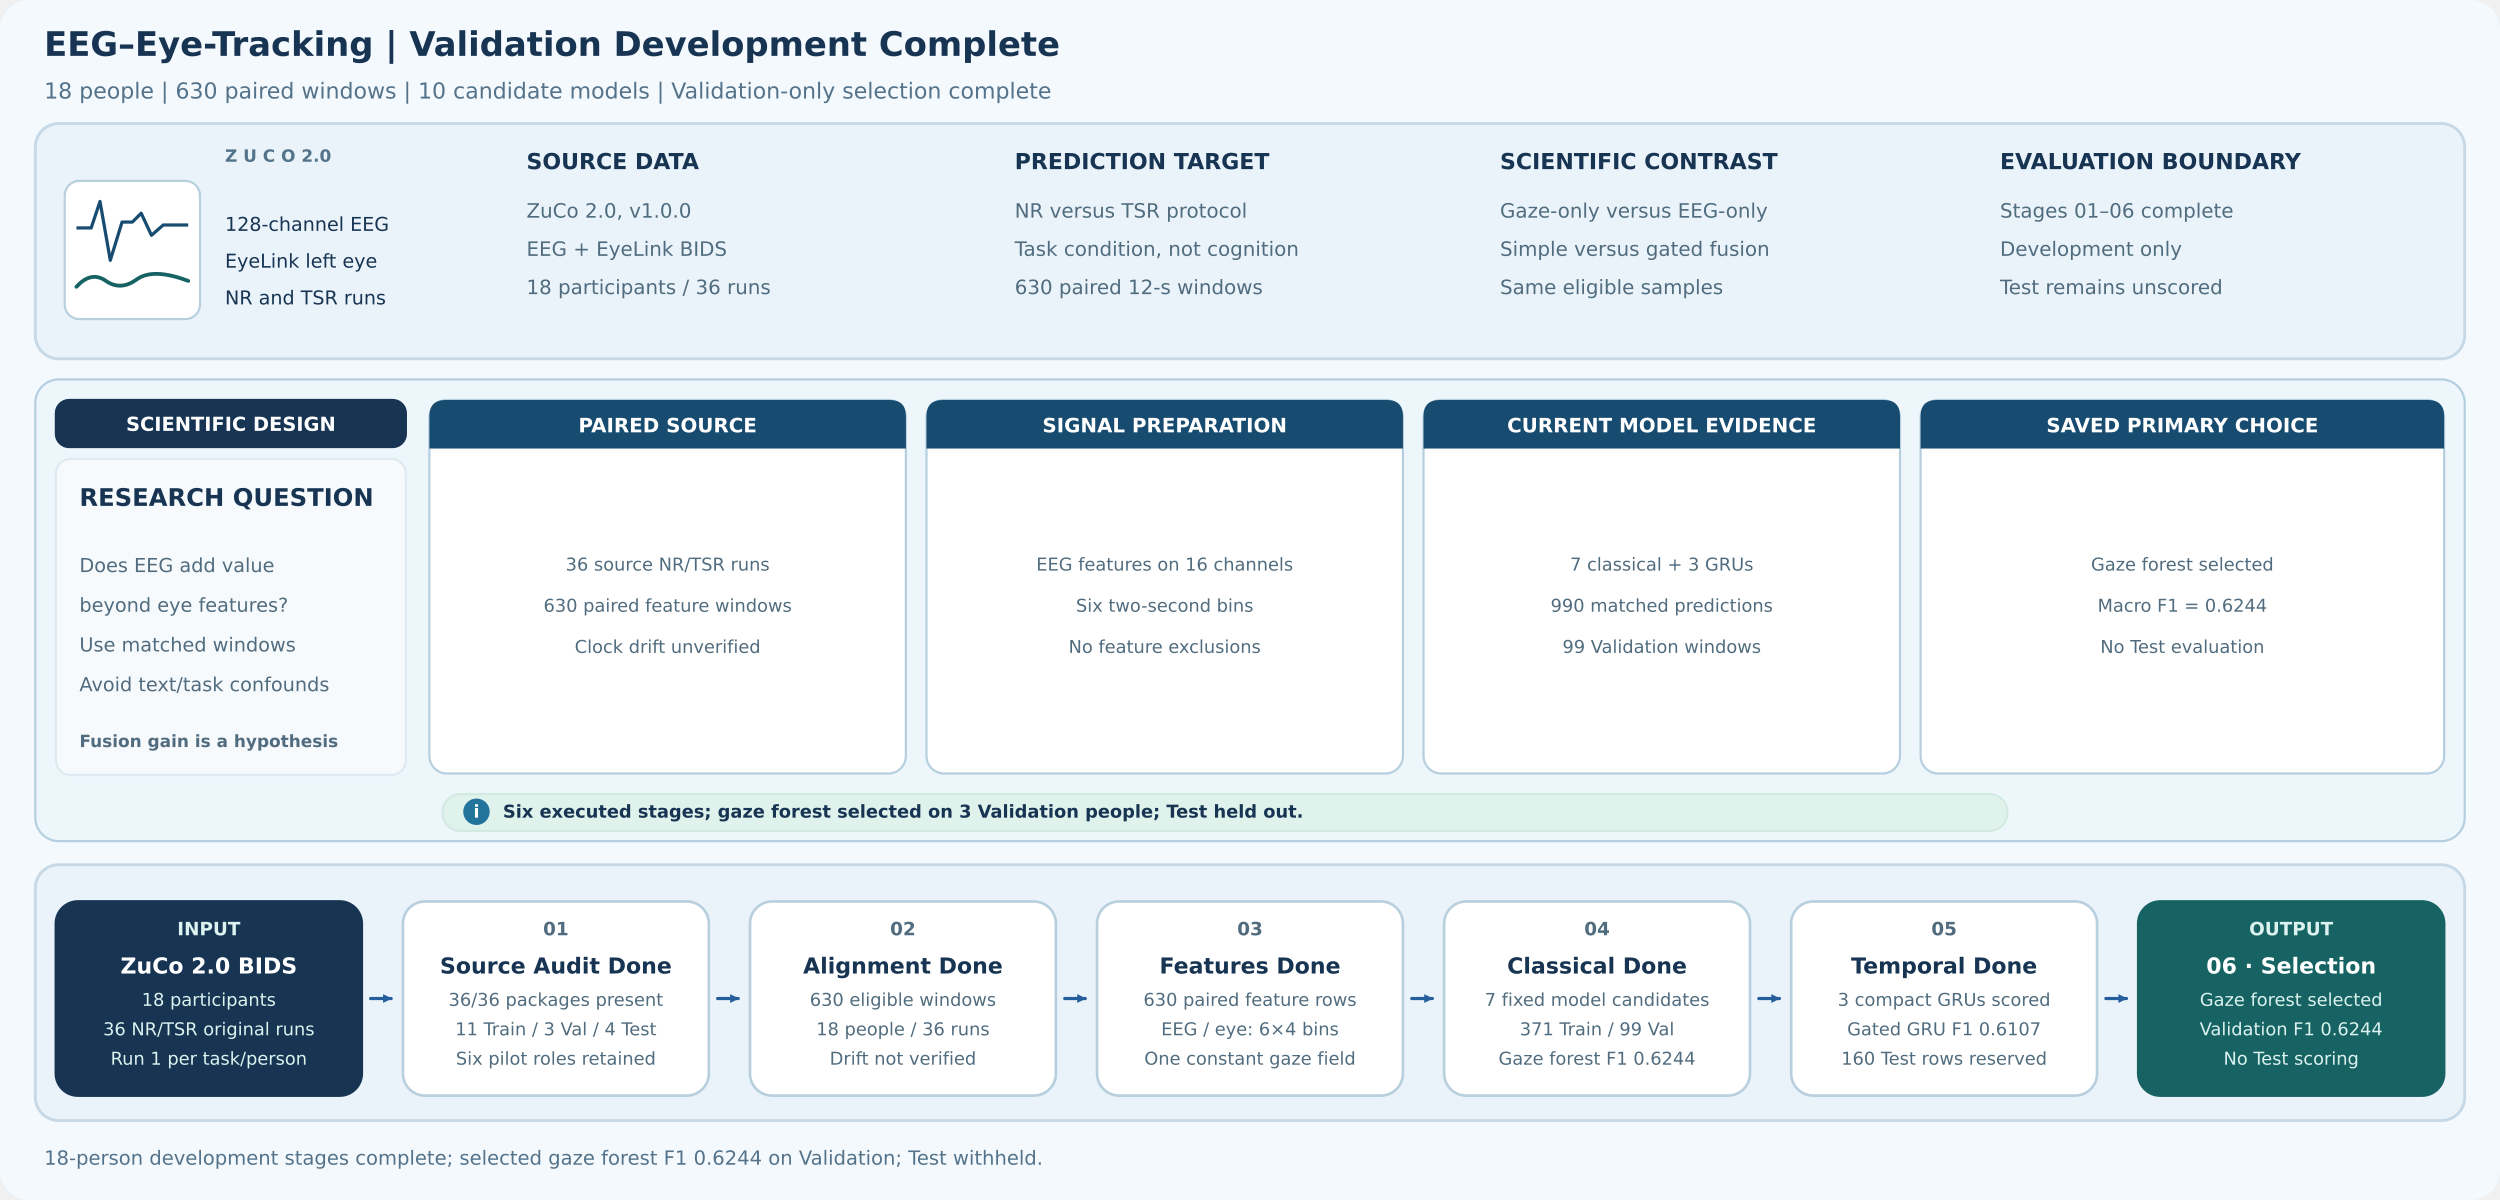
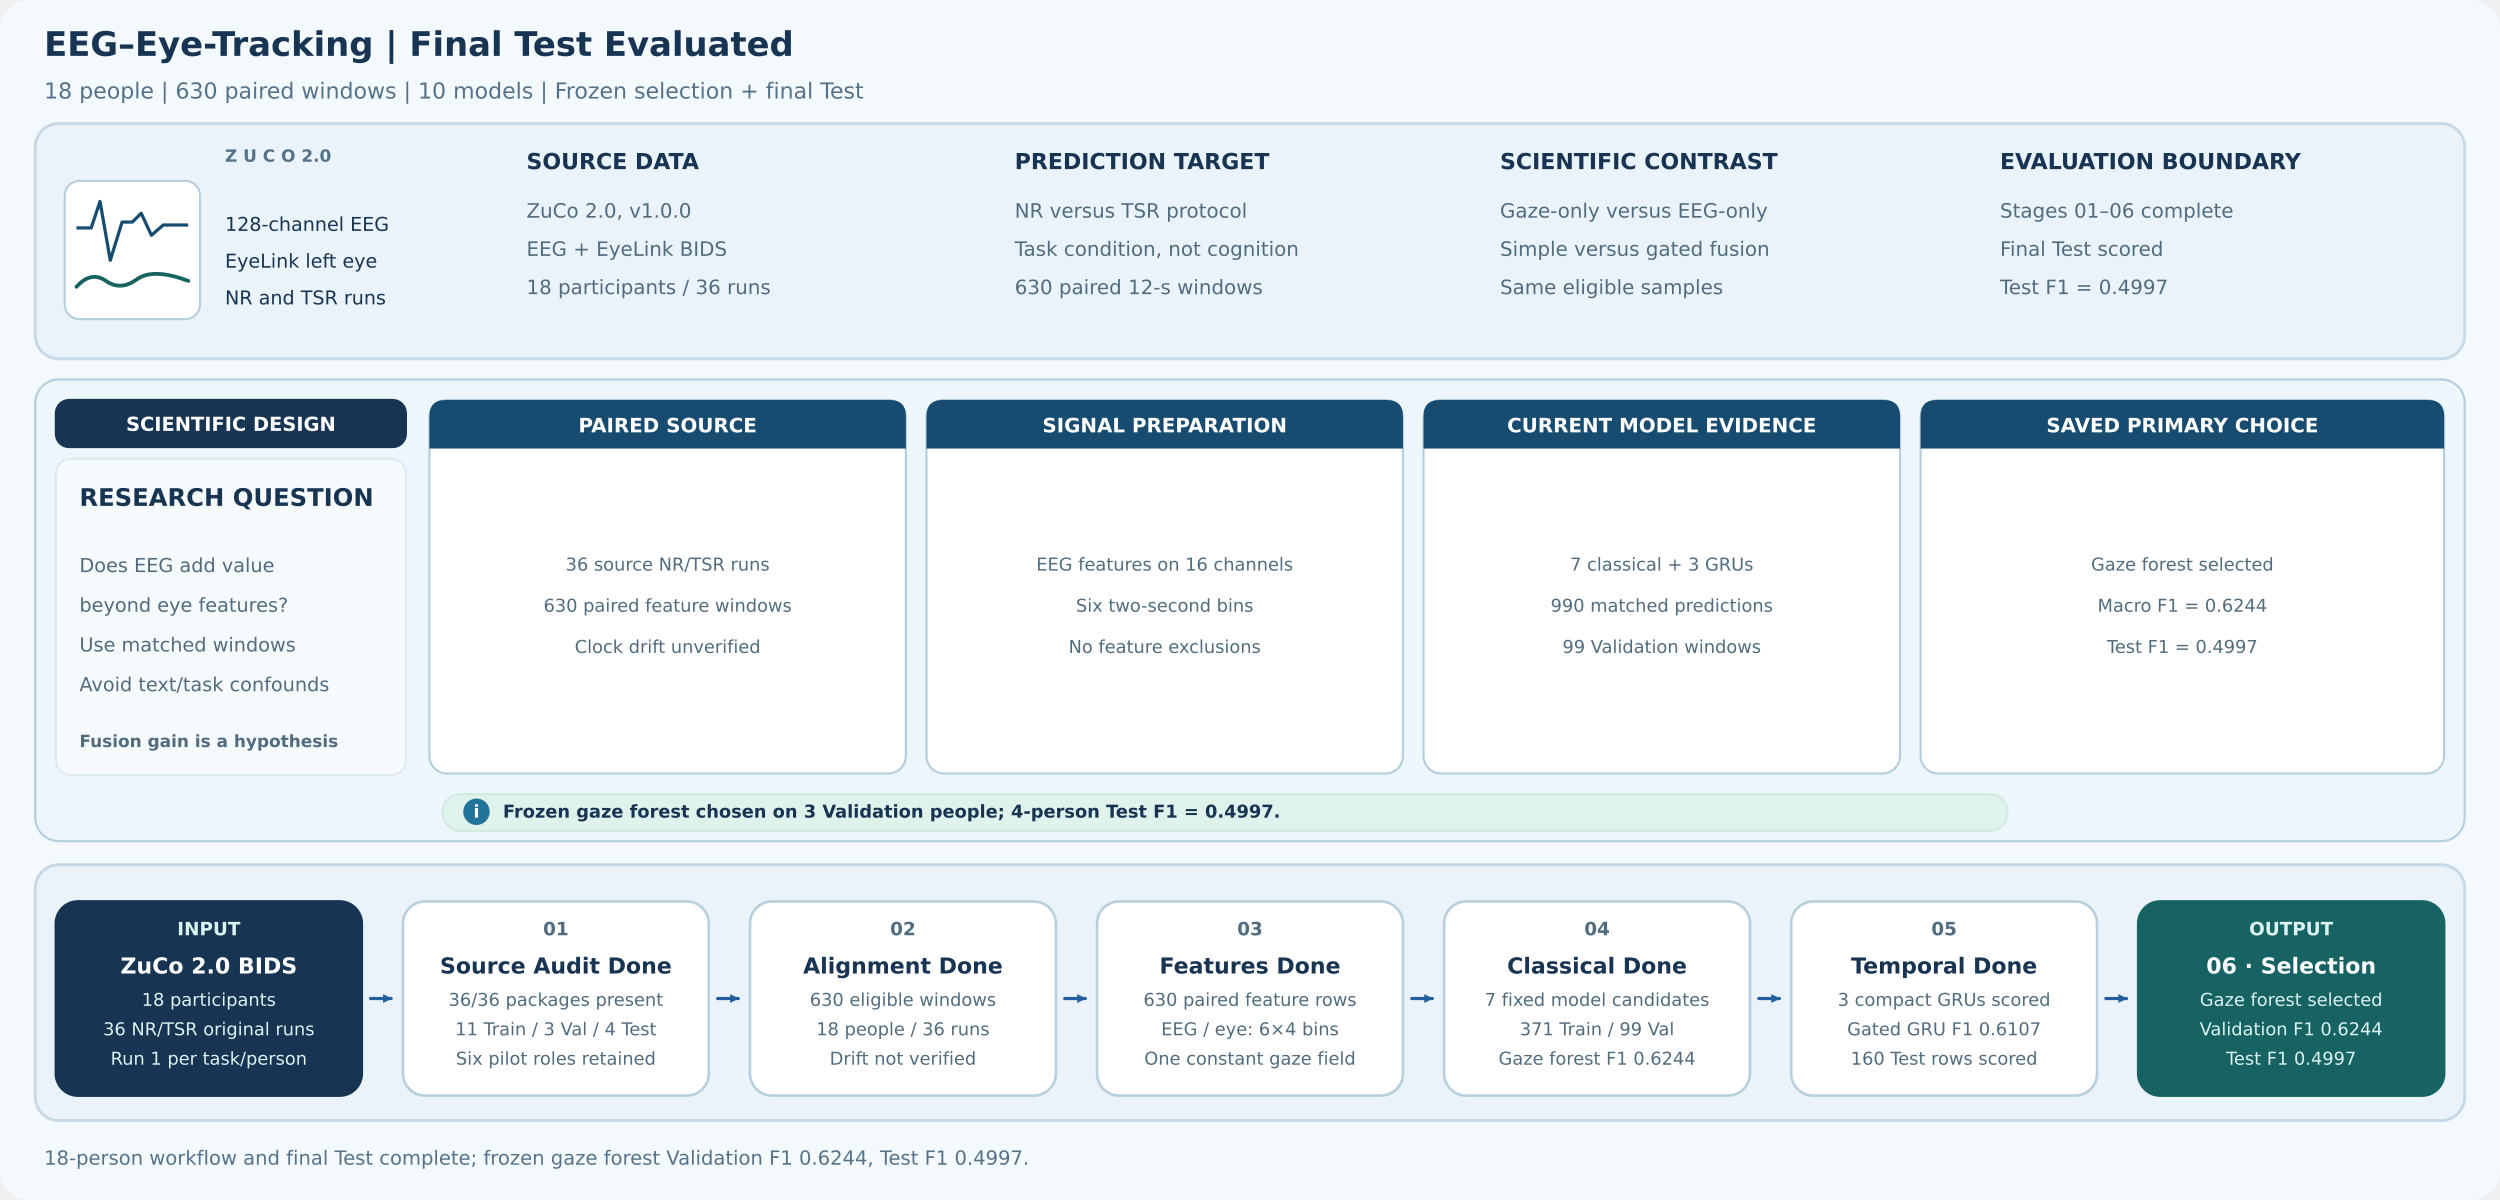
<svg xmlns="http://www.w3.org/2000/svg" width="1700" height="816" viewBox="0 0 1700 816" role="img" aria-labelledby="title desc">
  <defs>
    <marker id="arr" markerUnits="userSpaceOnUse" markerWidth="6" markerHeight="6" refX="5.5" refY="3" orient="auto">
      <path d="M0 0 L6 3 L0 6 Z" fill="#245E9D" />
    </marker>
    <style>text { font-family: DejaVu Sans, Arial, sans-serif; font-weight: 400; }
.figure-title { font-size:23px; font-weight:700; fill:#173453; }
.subtitle { font-size:15px; fill:#54738A; }
.source-heading { font-size:11.5px; font-weight:700; fill:#53738A; }
.source-label { font-size:13px; fill:#173453; }
.context-heading { font-size:15px; font-weight:700; fill:#173453; }
.context-body { font-size:13.5px; fill:#506C7E; }
.section-label { font-size:13.2px; font-weight:700; fill:#FFFFFF; }
.focus-heading { font-size:16.5px; font-weight:700; fill:#173453; }
.focus-body { font-size:13.1px; fill:#506C7E; }
.qualification { font-size:11.5px; font-weight:700; fill:#506C7E; }
.card-heading { font-size:13.5px; font-weight:700; fill:#FFFFFF; }
.card-body { font-size:12.1px; fill:#506C7E; }
.chart-label { font-size:11.8px; fill:#506C7E; }
.scientific-note { font-size:12.1px; font-weight:700; fill:#173453; }
.workflow-id { font-size:12.5px; font-weight:700; fill:#506C7E; }
.workflow-heading { font-size:15px; font-weight:700; fill:#173453; }
.workflow-body { font-size:12.1px; fill:#506C7E; }
.terminal-id { font-size:12.5px; font-weight:700; fill:#DBF2EF; }
.terminal-heading { font-size:15px; font-weight:700; fill:#FFFFFF; }
.terminal-body { font-size:12.1px; fill:#DBF2EF; }
.footer { font-size:13.3px; fill:#54738A; }
.info-mark { font-size:12px; font-weight:700; fill:#FFFFFF; }</style>
  </defs>
  <rect id="canvas" x="0" y="0" width="1700" height="816" rx="20" fill="#F4F9FD" />
  <g id="band-0-header">
-     <text id="text-001" x="30" y="38" class="figure-title" data-container="canvas">EEG–Eye-Tracking | Validation Development Complete</text>
-     <text id="text-002" x="30" y="67" class="subtitle" data-container="canvas">18 people | 630 paired windows | 10 candidate models | Validation-only selection complete</text>
+     <text id="text-001" x="30" y="38" class="figure-title" data-container="canvas">EEG–Eye-Tracking | Final Test Evaluated</text>
+     <text id="text-002" x="30" y="67" class="subtitle" data-container="canvas">18 people | 630 paired windows | 10 models | Frozen selection + final Test</text>
  </g>
  <g id="band-1-context">
    <rect id="context-container" x="24" y="84" width="1652" height="160" rx="16" fill="#EAF3FA" stroke="#C7D9E6" stroke-width="2" />
    <g id="source-schematic" data-slot="replace-for-actual-data-source">
      <g id="paired-signal-icon">
        <rect x="44" y="123" width="92" height="94" rx="10" fill="#FFFFFF" stroke="#B8CFDE" stroke-width="1.5" />
        <path d="M52 155 L62 155 L68 137 L75 177 L83 151 L90 151 L96 145 L103 160 L111 153 L128 153" fill="none" stroke="#174B70" stroke-width="2.2" stroke-linejoin="round" />
        <path d="M52 195 Q62 184 72 191 T93 190 T128 191" fill="none" stroke="#176363" stroke-width="2.6" stroke-linecap="round" />
      </g>
      <text id="text-003" x="153" y="110" class="source-heading" data-container="context-container">Z U C O   2.0</text>
      <text id="text-004" x="153" y="157" class="source-label" data-container="context-container">128-channel EEG</text>
      <text id="text-005" x="153" y="182" class="source-label" data-container="context-container">EyeLink left eye</text>
      <text id="text-006" x="153" y="207" class="source-label" data-container="context-container">NR and TSR runs</text>
    </g>
    <g id="context-module-1">
      <text id="text-007" x="358" y="115" class="context-heading" data-container="context-container">SOURCE DATA</text>
      <text id="text-008" x="358" y="148" class="context-body" data-container="context-container">ZuCo 2.0, v1.0.0</text>
      <text id="text-009" x="358" y="174" class="context-body" data-container="context-container">EEG + EyeLink BIDS</text>
      <text id="text-010" x="358" y="200" class="context-body" data-container="context-container">18 participants / 36 runs</text>
    </g>
    <g id="context-module-2">
      <text id="text-011" x="690" y="115" class="context-heading" data-container="context-container">PREDICTION TARGET</text>
      <text id="text-012" x="690" y="148" class="context-body" data-container="context-container">NR versus TSR protocol</text>
      <text id="text-013" x="690" y="174" class="context-body" data-container="context-container">Task condition, not cognition</text>
      <text id="text-014" x="690" y="200" class="context-body" data-container="context-container">630 paired 12-s windows</text>
    </g>
    <g id="context-module-3">
      <text id="text-015" x="1020" y="115" class="context-heading" data-container="context-container">SCIENTIFIC CONTRAST</text>
      <text id="text-016" x="1020" y="148" class="context-body" data-container="context-container">Gaze-only versus EEG-only</text>
      <text id="text-017" x="1020" y="174" class="context-body" data-container="context-container">Simple versus gated fusion</text>
      <text id="text-018" x="1020" y="200" class="context-body" data-container="context-container">Same eligible samples</text>
    </g>
    <g id="context-module-4">
      <text id="text-019" x="1360" y="115" class="context-heading" data-container="context-container">EVALUATION BOUNDARY</text>
      <text id="text-020" x="1360" y="148" class="context-body" data-container="context-container">Stages 01–06 complete</text>
-       <text id="text-021" x="1360" y="174" class="context-body" data-container="context-container">Development only</text>
-       <text id="text-022" x="1360" y="200" class="context-body" data-container="context-container">Test remains unscored</text>
+       <text id="text-021" x="1360" y="174" class="context-body" data-container="context-container">Final Test scored</text>
+       <text id="text-022" x="1360" y="200" class="context-body" data-container="context-container">Test F1 = 0.4997</text>
    </g>
  </g>
  <g id="band-2-analysis">
    <rect id="analysis-container" x="24" y="258" width="1652" height="314" rx="16" fill="#EDF6FB" stroke="#B4CFE0" stroke-width="1.5" />
    <g id="analysis-focus">
      <rect id="section-label-box" x="38" y="272" width="238" height="32" rx="9" fill="#173453" stroke="#173453" stroke-width="1.5" />
      <text id="text-023" x="157" y="293" class="section-label" text-anchor="middle" data-container="section-label-box">SCIENTIFIC DESIGN</text>
      <rect id="focus-card" x="38" y="312" width="238" height="215" rx="10" fill="#F7FAFD" stroke="#DFEAF0" stroke-width="1.5" />
      <text id="text-024" x="54" y="344" class="focus-heading" data-container="focus-card">RESEARCH QUESTION</text>
      <text id="text-025" x="54" y="389" class="focus-body" data-container="focus-card">Does EEG add value</text>
      <text id="text-026" x="54" y="416" class="focus-body" data-container="focus-card">beyond eye features?</text>
      <text id="text-027" x="54" y="443" class="focus-body" data-container="focus-card">Use matched windows</text>
      <text id="text-028" x="54" y="470" class="focus-body" data-container="focus-card">Avoid text/task confounds</text>
      <text id="text-029" x="54" y="508" class="qualification" data-container="focus-card">Fusion gain is a hypothesis</text>
    </g>
    <g id="evidence-panel-1">
      <rect id="evidence-card-1" x="292" y="272" width="324" height="254" rx="12" fill="#FFFFFF" stroke="#B6CFDE" stroke-width="1.5" />
      <path id="evidence-header-1" d="M303 272 H605 Q616 272 616 283 V305 H292 V283 Q292 272 303 272 Z" fill="#174B70" />
      <text id="text-030" x="454.0" y="294" class="card-heading" text-anchor="middle" data-container="evidence-card-1">PAIRED SOURCE</text>
      <g id="evidence-content-1" data-slot="scientific-content">
        <text id="text-031" x="454.0" y="388" class="card-body" text-anchor="middle" data-container="evidence-card-1">36 source NR/TSR runs</text>
        <text id="text-032" x="454.0" y="416" class="card-body" text-anchor="middle" data-container="evidence-card-1">630 paired feature windows</text>
        <text id="text-033" x="454.0" y="444" class="card-body" text-anchor="middle" data-container="evidence-card-1">Clock drift unverified</text>
      </g>
    </g>
    <g id="evidence-panel-2">
      <rect id="evidence-card-2" x="630" y="272" width="324" height="254" rx="12" fill="#FFFFFF" stroke="#B6CFDE" stroke-width="1.5" />
      <path id="evidence-header-2" d="M641 272 H943 Q954 272 954 283 V305 H630 V283 Q630 272 641 272 Z" fill="#174B70" />
      <text id="text-034" x="792.0" y="294" class="card-heading" text-anchor="middle" data-container="evidence-card-2">SIGNAL PREPARATION</text>
      <g id="evidence-content-2" data-slot="scientific-content">
        <text id="text-035" x="792.0" y="388" class="card-body" text-anchor="middle" data-container="evidence-card-2">EEG features on 16 channels</text>
        <text id="text-036" x="792.0" y="416" class="card-body" text-anchor="middle" data-container="evidence-card-2">Six two-second bins</text>
        <text id="text-037" x="792.0" y="444" class="card-body" text-anchor="middle" data-container="evidence-card-2">No feature exclusions</text>
      </g>
    </g>
    <g id="evidence-panel-3">
      <rect id="evidence-card-3" x="968" y="272" width="324" height="254" rx="12" fill="#FFFFFF" stroke="#B6CFDE" stroke-width="1.5" />
      <path id="evidence-header-3" d="M979 272 H1281 Q1292 272 1292 283 V305 H968 V283 Q968 272 979 272 Z" fill="#174B70" />
      <text id="text-038" x="1130.0" y="294" class="card-heading" text-anchor="middle" data-container="evidence-card-3">CURRENT MODEL EVIDENCE</text>
      <g id="evidence-content-3" data-slot="scientific-content">
        <text id="text-039" x="1130.0" y="388" class="card-body" text-anchor="middle" data-container="evidence-card-3">7 classical + 3 GRUs</text>
        <text id="text-040" x="1130.0" y="416" class="card-body" text-anchor="middle" data-container="evidence-card-3">990 matched predictions</text>
        <text id="text-041" x="1130.0" y="444" class="card-body" text-anchor="middle" data-container="evidence-card-3">99 Validation windows</text>
      </g>
    </g>
    <g id="evidence-panel-4">
      <rect id="evidence-card-4" x="1306" y="272" width="356" height="254" rx="12" fill="#FFFFFF" stroke="#B6CFDE" stroke-width="1.5" />
      <path id="evidence-header-4" d="M1317 272 H1651 Q1662 272 1662 283 V305 H1306 V283 Q1306 272 1317 272 Z" fill="#174B70" />
      <text id="text-042" x="1484.0" y="294" class="card-heading" text-anchor="middle" data-container="evidence-card-4">SAVED PRIMARY CHOICE</text>
      <g id="evidence-content-4" data-slot="scientific-content">
        <text id="text-043" x="1484.0" y="388" class="card-body" text-anchor="middle" data-container="evidence-card-4">Gaze forest selected</text>
        <text id="text-044" x="1484.0" y="416" class="card-body" text-anchor="middle" data-container="evidence-card-4">Macro F1 = 0.6244</text>
-         <text id="text-045" x="1484.0" y="444" class="card-body" text-anchor="middle" data-container="evidence-card-4">No Test evaluation</text>
+         <text id="text-045" x="1484.0" y="444" class="card-body" text-anchor="middle" data-container="evidence-card-4">Test F1 = 0.4997</text>
      </g>
    </g>
    <g id="optional-scientific-note" data-optional="true">
      <rect id="note-strip" x="301" y="540" width="1064" height="25" rx="12" fill="#E0F2EC" stroke="#D3EAE2" stroke-width="1.5" />
      <circle cx="324" cy="552" r="9" fill="#23749A" />
      <text id="text-046" x="324" y="556" class="info-mark" text-anchor="middle">i</text>
-       <text id="text-047" x="342" y="556" class="scientific-note" data-container="note-strip">Six executed stages; gaze forest selected on 3 Validation people; Test held out.</text>
+       <text id="text-047" x="342" y="556" class="scientific-note" data-container="note-strip">Frozen gaze forest chosen on 3 Validation people; 4-person Test F1 = 0.4997.</text>
    </g>
  </g>
  <g id="band-3-workflow">
    <rect id="workflow-container" x="24" y="588" width="1652" height="174" rx="16" fill="#EAF3FA" stroke="#C7D9E6" stroke-width="2" />
    <g id="workflow-input">
      <rect id="workflow-node-0" x="38" y="613" width="208" height="132" rx="15" fill="#173453" stroke="#173453" stroke-width="1.8" />
      <text id="text-048" x="142" y="636" class="terminal-id" text-anchor="middle" data-container="workflow-node-0">INPUT</text>
      <text id="text-049" x="142" y="662" class="terminal-heading" text-anchor="middle" data-container="workflow-node-0">ZuCo 2.0 BIDS</text>
      <text id="text-050" x="142" y="684" class="terminal-body" text-anchor="middle" data-container="workflow-node-0">18 participants</text>
      <text id="text-051" x="142" y="704" class="terminal-body" text-anchor="middle" data-container="workflow-node-0">36 NR/TSR original runs</text>
      <text id="text-052" x="142" y="724" class="terminal-body" text-anchor="middle" data-container="workflow-node-0">Run 1 per task/person</text>
    </g>
    <path id="workflow-connector-0" d="M252 679 H266" fill="none" stroke="#245E9D" stroke-width="2.2" stroke-linecap="round" marker-end="url(#arr)" />
    <g id="workflow-process-1">
      <rect id="workflow-node-1" x="274" y="613" width="208" height="132" rx="15" fill="#FFFFFF" stroke="#B8CFDE" stroke-width="1.8" />
      <text id="text-053" x="378" y="636" class="workflow-id" text-anchor="middle" data-container="workflow-node-1">01</text>
      <text id="text-054" x="378" y="662" class="workflow-heading" text-anchor="middle" data-container="workflow-node-1">Source Audit Done</text>
      <text id="text-055" x="378" y="684" class="workflow-body" text-anchor="middle" data-container="workflow-node-1">36/36 packages present</text>
      <text id="text-056" x="378" y="704" class="workflow-body" text-anchor="middle" data-container="workflow-node-1">11 Train / 3 Val / 4 Test</text>
      <text id="text-057" x="378" y="724" class="workflow-body" text-anchor="middle" data-container="workflow-node-1">Six pilot roles retained</text>
    </g>
    <path id="workflow-connector-1" d="M488 679 H502" fill="none" stroke="#245E9D" stroke-width="2.2" stroke-linecap="round" marker-end="url(#arr)" />
    <g id="workflow-process-2">
      <rect id="workflow-node-2" x="510" y="613" width="208" height="132" rx="15" fill="#FFFFFF" stroke="#B8CFDE" stroke-width="1.8" />
      <text id="text-058" x="614" y="636" class="workflow-id" text-anchor="middle" data-container="workflow-node-2">02</text>
      <text id="text-059" x="614" y="662" class="workflow-heading" text-anchor="middle" data-container="workflow-node-2">Alignment Done</text>
      <text id="text-060" x="614" y="684" class="workflow-body" text-anchor="middle" data-container="workflow-node-2">630 eligible windows</text>
      <text id="text-061" x="614" y="704" class="workflow-body" text-anchor="middle" data-container="workflow-node-2">18 people / 36 runs</text>
      <text id="text-062" x="614" y="724" class="workflow-body" text-anchor="middle" data-container="workflow-node-2">Drift not verified</text>
    </g>
    <path id="workflow-connector-2" d="M724 679 H738" fill="none" stroke="#245E9D" stroke-width="2.2" stroke-linecap="round" marker-end="url(#arr)" />
    <g id="workflow-process-3">
      <rect id="workflow-node-3" x="746" y="613" width="208" height="132" rx="15" fill="#FFFFFF" stroke="#B8CFDE" stroke-width="1.8" />
      <text id="text-063" x="850" y="636" class="workflow-id" text-anchor="middle" data-container="workflow-node-3">03</text>
      <text id="text-064" x="850" y="662" class="workflow-heading" text-anchor="middle" data-container="workflow-node-3">Features Done</text>
      <text id="text-065" x="850" y="684" class="workflow-body" text-anchor="middle" data-container="workflow-node-3">630 paired feature rows</text>
      <text id="text-066" x="850" y="704" class="workflow-body" text-anchor="middle" data-container="workflow-node-3">EEG / eye: 6×4 bins</text>
      <text id="text-067" x="850" y="724" class="workflow-body" text-anchor="middle" data-container="workflow-node-3">One constant gaze field</text>
    </g>
    <path id="workflow-connector-3" d="M960 679 H974" fill="none" stroke="#245E9D" stroke-width="2.2" stroke-linecap="round" marker-end="url(#arr)" />
    <g id="workflow-process-4">
      <rect id="workflow-node-4" x="982" y="613" width="208" height="132" rx="15" fill="#FFFFFF" stroke="#B8CFDE" stroke-width="1.8" />
      <text id="text-068" x="1086" y="636" class="workflow-id" text-anchor="middle" data-container="workflow-node-4">04</text>
      <text id="text-069" x="1086" y="662" class="workflow-heading" text-anchor="middle" data-container="workflow-node-4">Classical Done</text>
      <text id="text-070" x="1086" y="684" class="workflow-body" text-anchor="middle" data-container="workflow-node-4">7 fixed model candidates</text>
      <text id="text-071" x="1086" y="704" class="workflow-body" text-anchor="middle" data-container="workflow-node-4">371 Train / 99 Val</text>
      <text id="text-072" x="1086" y="724" class="workflow-body" text-anchor="middle" data-container="workflow-node-4">Gaze forest F1 0.6244</text>
    </g>
    <path id="workflow-connector-4" d="M1196 679 H1210" fill="none" stroke="#245E9D" stroke-width="2.2" stroke-linecap="round" marker-end="url(#arr)" />
    <g id="workflow-process-5">
      <rect id="workflow-node-5" x="1218" y="613" width="208" height="132" rx="15" fill="#FFFFFF" stroke="#B8CFDE" stroke-width="1.8" />
      <text id="text-073" x="1322" y="636" class="workflow-id" text-anchor="middle" data-container="workflow-node-5">05</text>
      <text id="text-074" x="1322" y="662" class="workflow-heading" text-anchor="middle" data-container="workflow-node-5">Temporal Done</text>
      <text id="text-075" x="1322" y="684" class="workflow-body" text-anchor="middle" data-container="workflow-node-5">3 compact GRUs scored</text>
      <text id="text-076" x="1322" y="704" class="workflow-body" text-anchor="middle" data-container="workflow-node-5">Gated GRU F1 0.6107</text>
-       <text id="text-077" x="1322" y="724" class="workflow-body" text-anchor="middle" data-container="workflow-node-5">160 Test rows reserved</text>
+       <text id="text-077" x="1322" y="724" class="workflow-body" text-anchor="middle" data-container="workflow-node-5">160 Test rows scored</text>
    </g>
    <path id="workflow-connector-5" d="M1432 679 H1446" fill="none" stroke="#245E9D" stroke-width="2.2" stroke-linecap="round" marker-end="url(#arr)" />
    <g id="workflow-output">
      <rect id="workflow-node-6" x="1454" y="613" width="208" height="132" rx="15" fill="#176363" stroke="#176363" stroke-width="1.8" />
      <text id="text-078" x="1558" y="636" class="terminal-id" text-anchor="middle" data-container="workflow-node-6">OUTPUT</text>
      <text id="text-079" x="1558" y="662" class="terminal-heading" text-anchor="middle" data-container="workflow-node-6">06 · Selection</text>
      <text id="text-080" x="1558" y="684" class="terminal-body" text-anchor="middle" data-container="workflow-node-6">Gaze forest selected</text>
      <text id="text-081" x="1558" y="704" class="terminal-body" text-anchor="middle" data-container="workflow-node-6">Validation F1 0.6244</text>
-       <text id="text-082" x="1558" y="724" class="terminal-body" text-anchor="middle" data-container="workflow-node-6">No Test scoring</text>
+       <text id="text-082" x="1558" y="724" class="terminal-body" text-anchor="middle" data-container="workflow-node-6">Test F1 0.4997</text>
    </g>
  </g>
  <g id="band-4-summary">
-     <text id="text-083" x="30" y="792" class="footer" data-container="canvas">18-person development stages complete; selected gaze forest F1 0.6244 on Validation; Test withheld.</text>
+     <text id="text-083" x="30" y="792" class="footer" data-container="canvas">18-person workflow and final Test complete; frozen gaze forest Validation F1 0.6244, Test F1 0.4997.</text>
  </g>
</svg>
